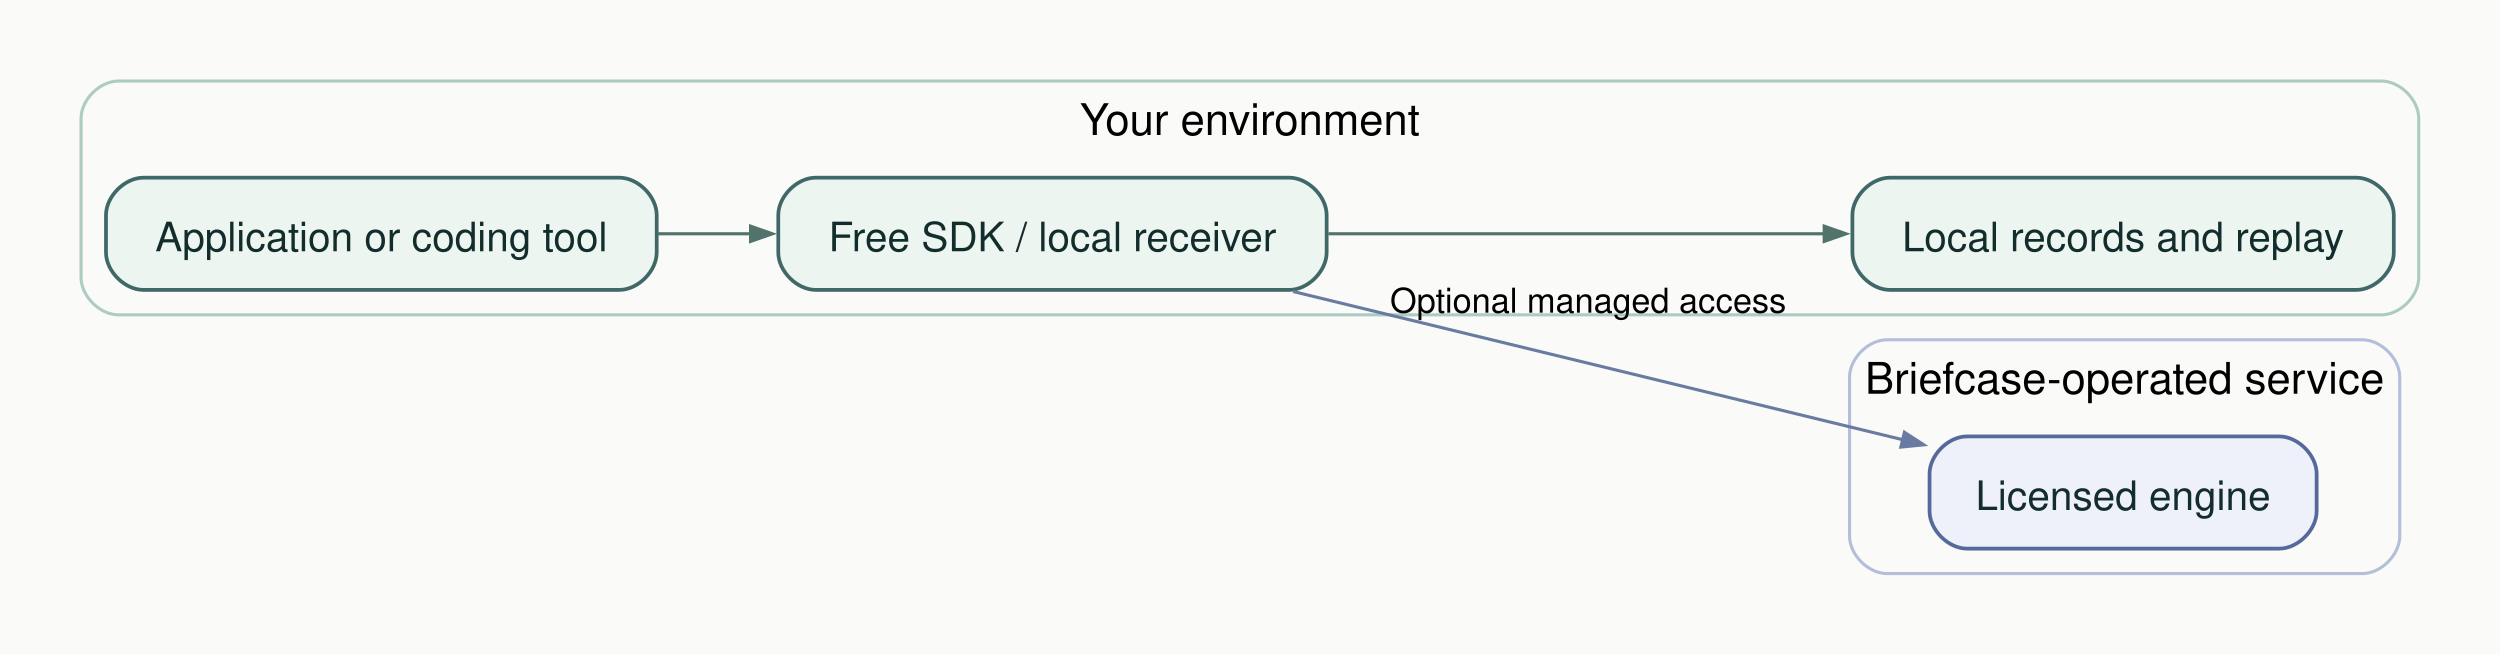
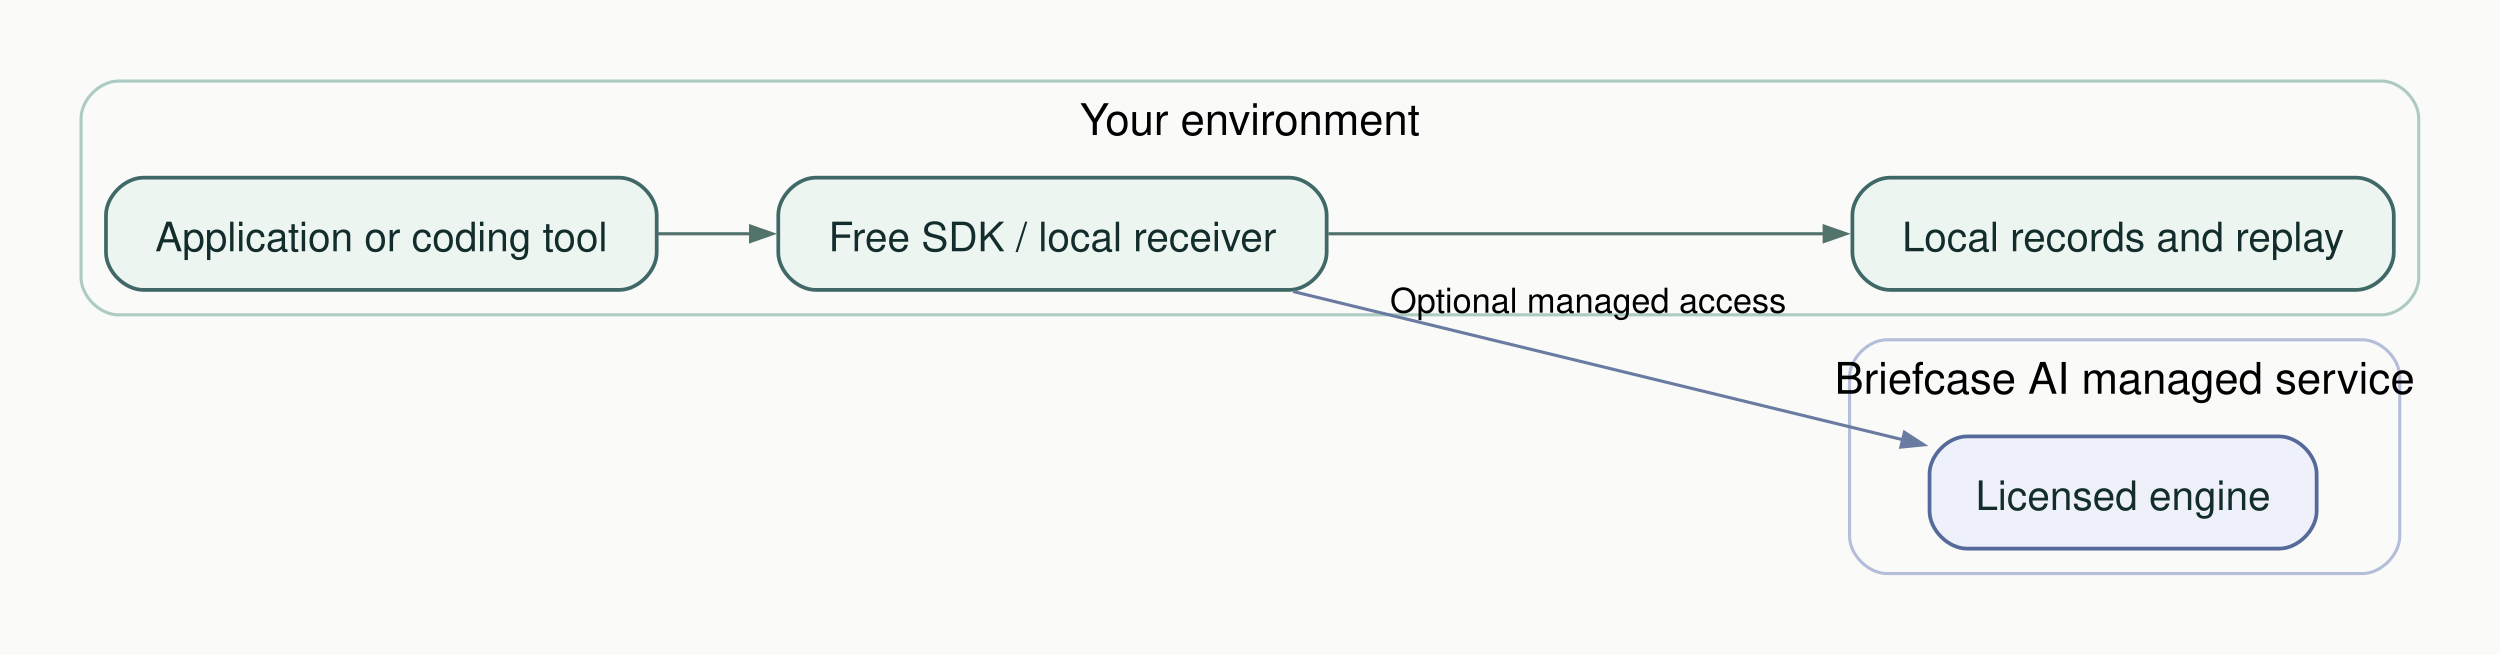
<svg xmlns="http://www.w3.org/2000/svg" width="802pt" height="210pt" viewBox="0.00 0.00 802.00 210.00">
  <g id="graph0" class="graph" transform="scale(1 1) rotate(0) translate(18 192)">
    <polygon fill="#fafbf9" stroke="none" points="-18,18 -18,-192 783.93,-192 783.93,18 -18,18" />
    <g id="clust1" class="cluster">
      <path fill="#fafbf9" stroke="#adcbc2" d="M20,-91C20,-91 745.93,-91 745.93,-91 751.93,-91 757.93,-97 757.93,-103 757.93,-103 757.93,-154 757.93,-154 757.93,-160 751.93,-166 745.93,-166 745.93,-166 20,-166 20,-166 14,-166 8,-160 8,-154 8,-154 8,-103 8,-103 8,-97 14,-91 20,-91" />
      <text xml:space="preserve" text-anchor="middle" x="382.96" y="-148.7" font-family="Helvetica,sans-Serif" font-size="14.00">Your environment</text>
    </g>
    <g id="clust2" class="cluster">
      <path fill="#fafbf9" stroke="#b4beda" d="M587.34,-8C587.34,-8 739.84,-8 739.84,-8 745.84,-8 751.84,-14 751.84,-20 751.84,-20 751.84,-71 751.84,-71 751.84,-77 745.84,-83 739.84,-83 739.84,-83 587.34,-83 587.34,-83 581.34,-83 575.34,-77 575.34,-71 575.34,-71 575.34,-20 575.34,-20 575.34,-14 581.34,-8 587.34,-8" />
-       <text xml:space="preserve" text-anchor="middle" x="663.59" y="-65.7" font-family="Helvetica,sans-Serif" font-size="14.00">Briefcase-operated service</text>
+       <text xml:space="preserve" text-anchor="middle" x="663.59" y="-65.7" font-family="Helvetica,sans-Serif" font-size="14.00">Briefcase AI managed service</text>
    </g>
    <g id="node1" class="node">
      <path fill="#edf5f1" stroke="#3f6867" stroke-width="1.2" d="M180.67,-135C180.67,-135 28,-135 28,-135 22,-135 16,-129 16,-123 16,-123 16,-111 16,-111 16,-105 22,-99 28,-99 28,-99 180.67,-99 180.67,-99 186.67,-99 192.67,-105 192.67,-111 192.67,-111 192.67,-123 192.67,-123 192.67,-129 186.67,-135 180.67,-135" />
      <text xml:space="preserve" text-anchor="middle" x="104.34" y="-111.4" font-family="Helvetica,sans-Serif" font-size="13.00" fill="#122d2c">Application or coding tool</text>
    </g>
    <g id="node2" class="node">
      <path fill="#edf5f1" stroke="#3f6867" stroke-width="1.2" d="M395.59,-135C395.59,-135 243.67,-135 243.67,-135 237.67,-135 231.67,-129 231.67,-123 231.67,-123 231.67,-111 231.67,-111 231.67,-105 237.67,-99 243.67,-99 243.67,-99 395.59,-99 395.59,-99 401.59,-99 407.59,-105 407.59,-111 407.59,-111 407.59,-123 407.59,-123 407.59,-129 401.59,-135 395.59,-135" />
      <text xml:space="preserve" text-anchor="middle" x="319.63" y="-111.4" font-family="Helvetica,sans-Serif" font-size="13.00" fill="#122d2c">Free SDK / local receiver</text>
    </g>
    <g id="edge1" class="edge">
      <path fill="none" stroke="#51736b" d="M193.01,-117C202.89,-117 212.99,-117 222.96,-117" />
      <polygon fill="#51736b" stroke="#51736b" points="222.78,-119.45 229.78,-117 222.78,-114.55 222.78,-119.45" />
    </g>
    <g id="node3" class="node">
      <path fill="#edf5f1" stroke="#3f6867" stroke-width="1.2" d="M737.93,-135C737.93,-135 588.25,-135 588.25,-135 582.25,-135 576.25,-129 576.25,-123 576.25,-123 576.25,-111 576.25,-111 576.25,-105 582.25,-99 588.25,-99 588.25,-99 737.93,-99 737.93,-99 743.93,-99 749.93,-105 749.93,-111 749.93,-111 749.93,-123 749.93,-123 749.93,-129 743.93,-135 737.93,-135" />
      <text xml:space="preserve" text-anchor="middle" x="663.09" y="-111.4" font-family="Helvetica,sans-Serif" font-size="13.00" fill="#122d2c">Local records and replay</text>
    </g>
    <g id="edge2" class="edge">
      <path fill="none" stroke="#51736b" d="M408.12,-117C456.88,-117 517.63,-117 567.49,-117" />
      <polygon fill="#51736b" stroke="#51736b" points="567.2,-119.45 574.2,-117 567.2,-114.55 567.2,-119.45" />
    </g>
    <g id="node4" class="node">
      <path fill="#eef0fa" stroke="#556a9b" stroke-width="1.2" d="M713.18,-52C713.18,-52 613,-52 613,-52 607,-52 601,-46 601,-40 601,-40 601,-28 601,-28 601,-22 607,-16 613,-16 613,-16 713.18,-16 713.18,-16 719.18,-16 725.18,-22 725.18,-28 725.18,-28 725.18,-40 725.18,-40 725.18,-46 719.18,-52 713.18,-52" />
      <text xml:space="preserve" text-anchor="middle" x="663.09" y="-28.4" font-family="Helvetica,sans-Serif" font-size="13.00" fill="#122d2c">Licensed engine</text>
    </g>
    <g id="edge3" class="edge">
      <path fill="none" stroke="#697ba1" d="M396.84,-98.48C455.38,-84.25 535.58,-64.75 592.42,-50.93" />
      <polygon fill="#697ba1" stroke="#697ba1" points="592.94,-53.33 599.16,-49.3 591.78,-48.57 592.94,-53.33" />
      <text xml:space="preserve" text-anchor="middle" x="491.47" y="-91.7" font-family="Helvetica,sans-Serif" font-size="11.00"> Optional managed access </text>
    </g>
  </g>
</svg>
